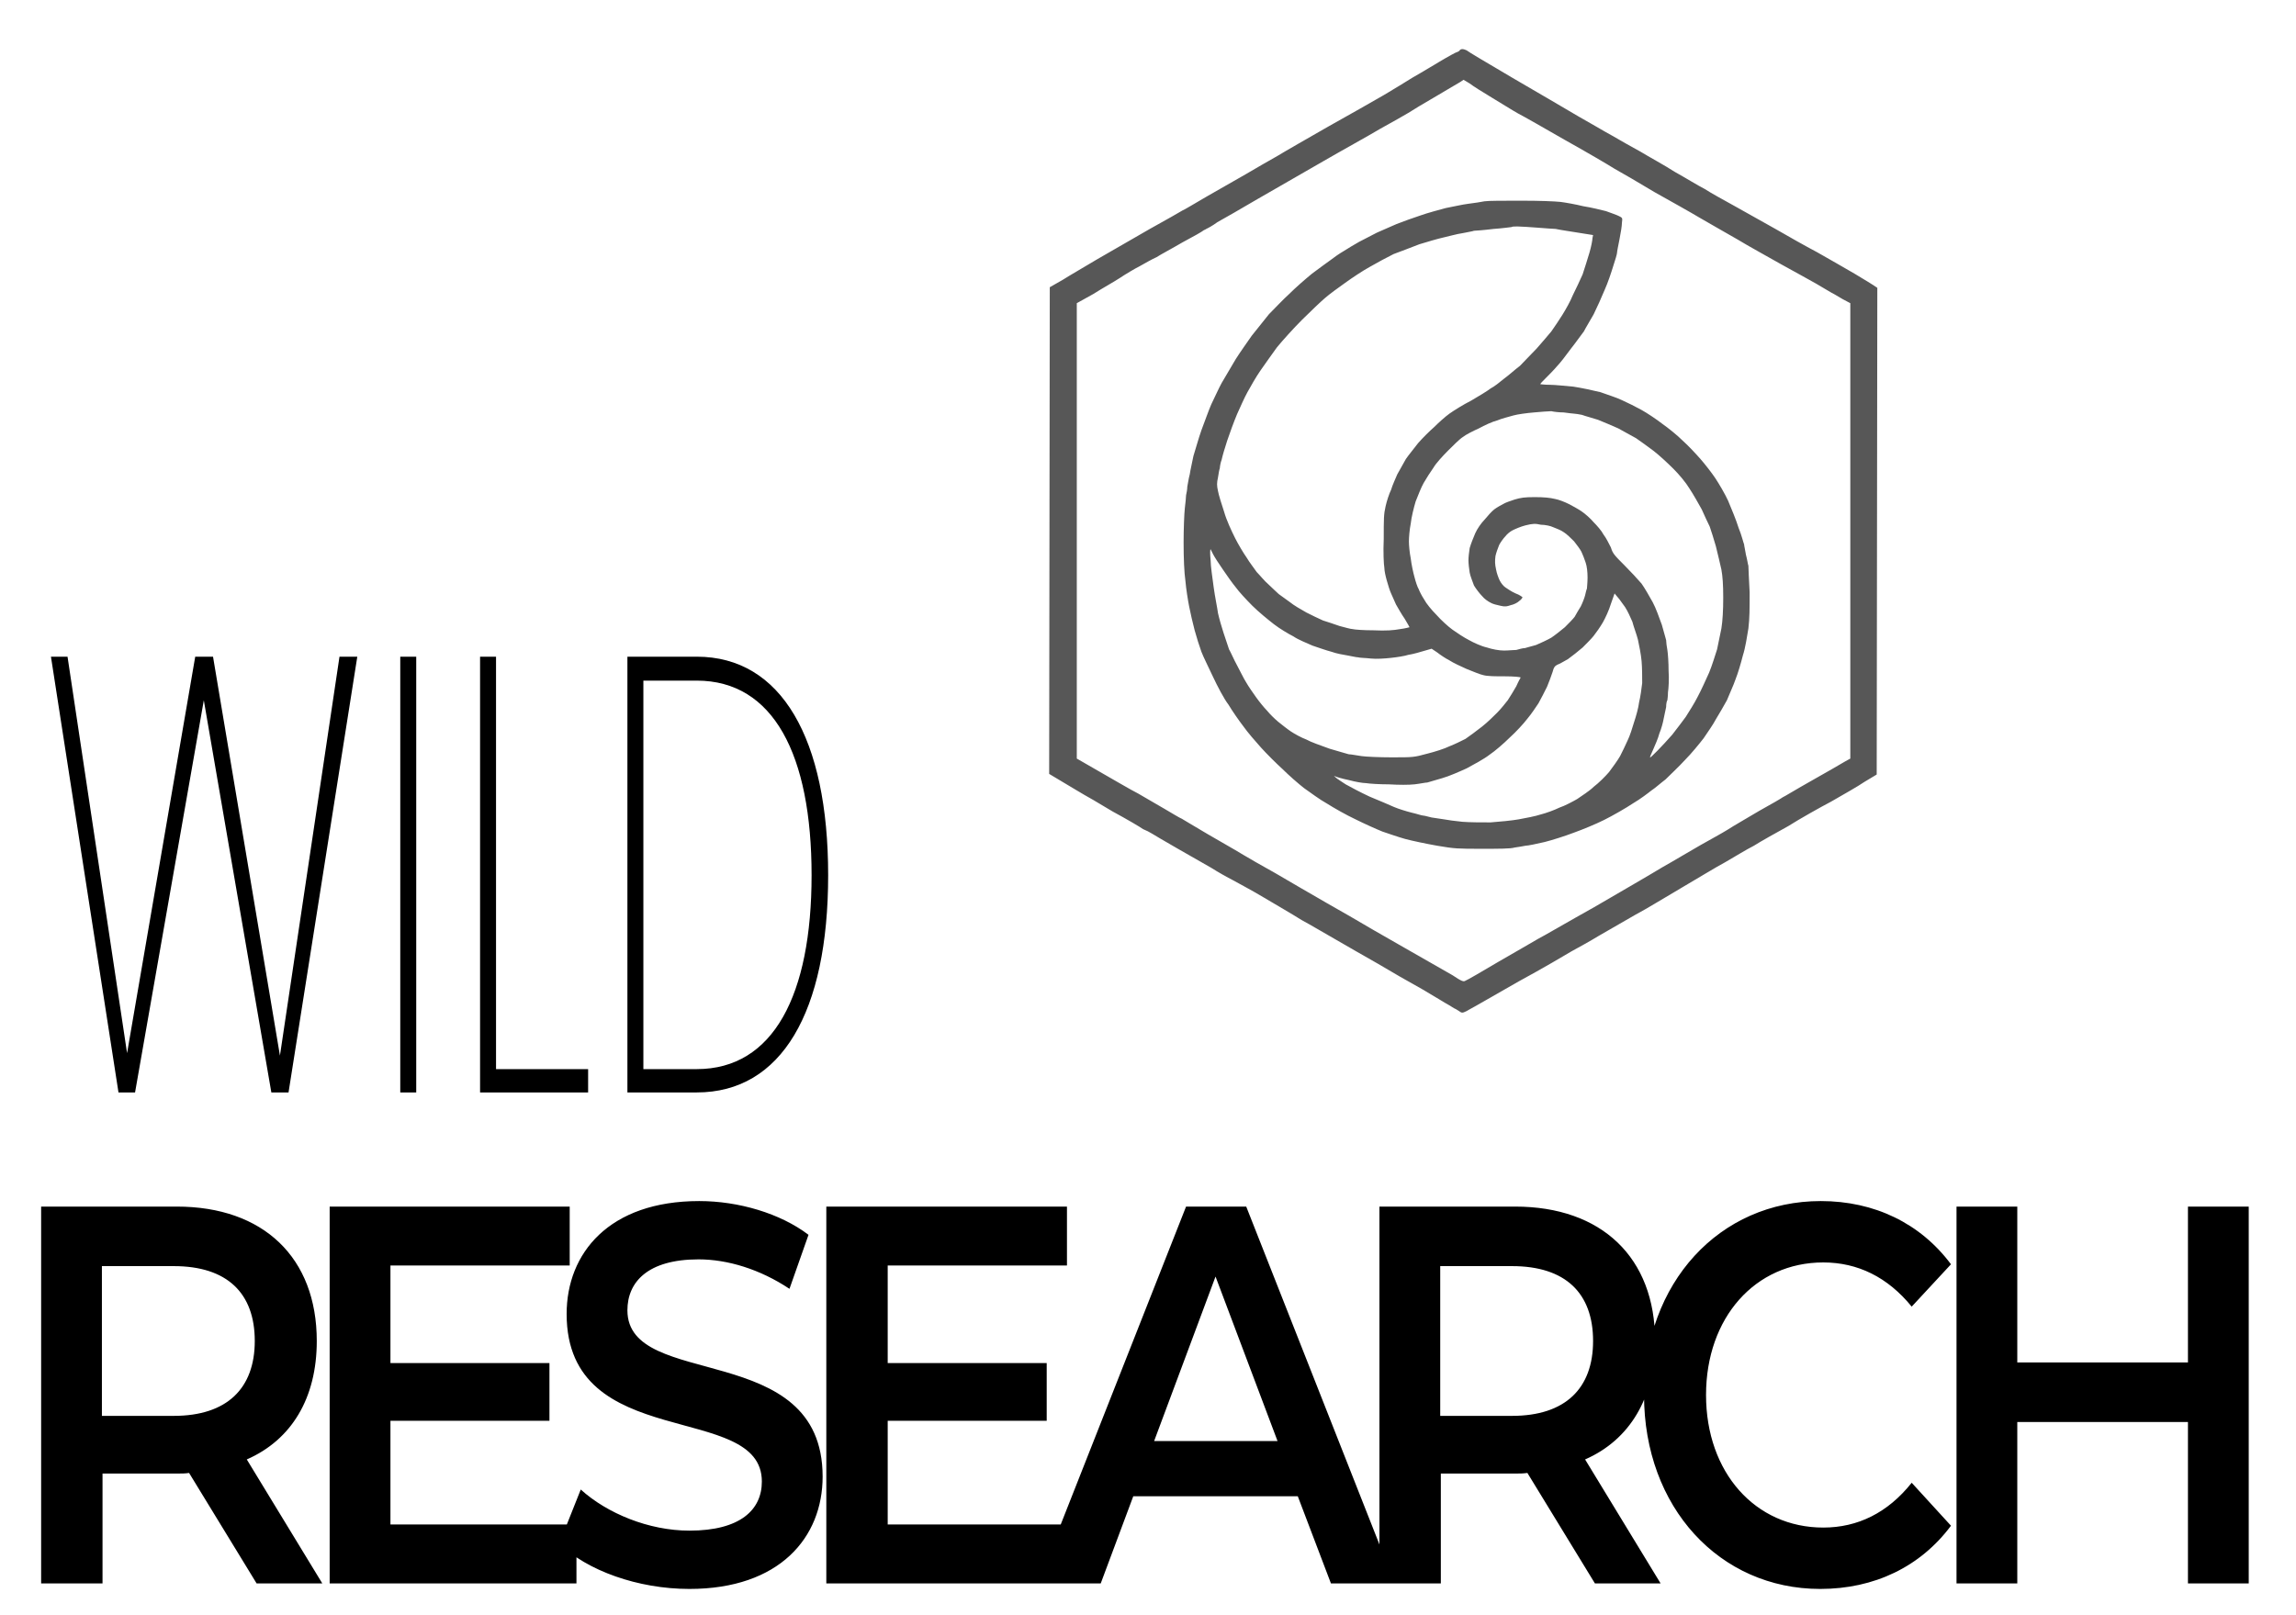
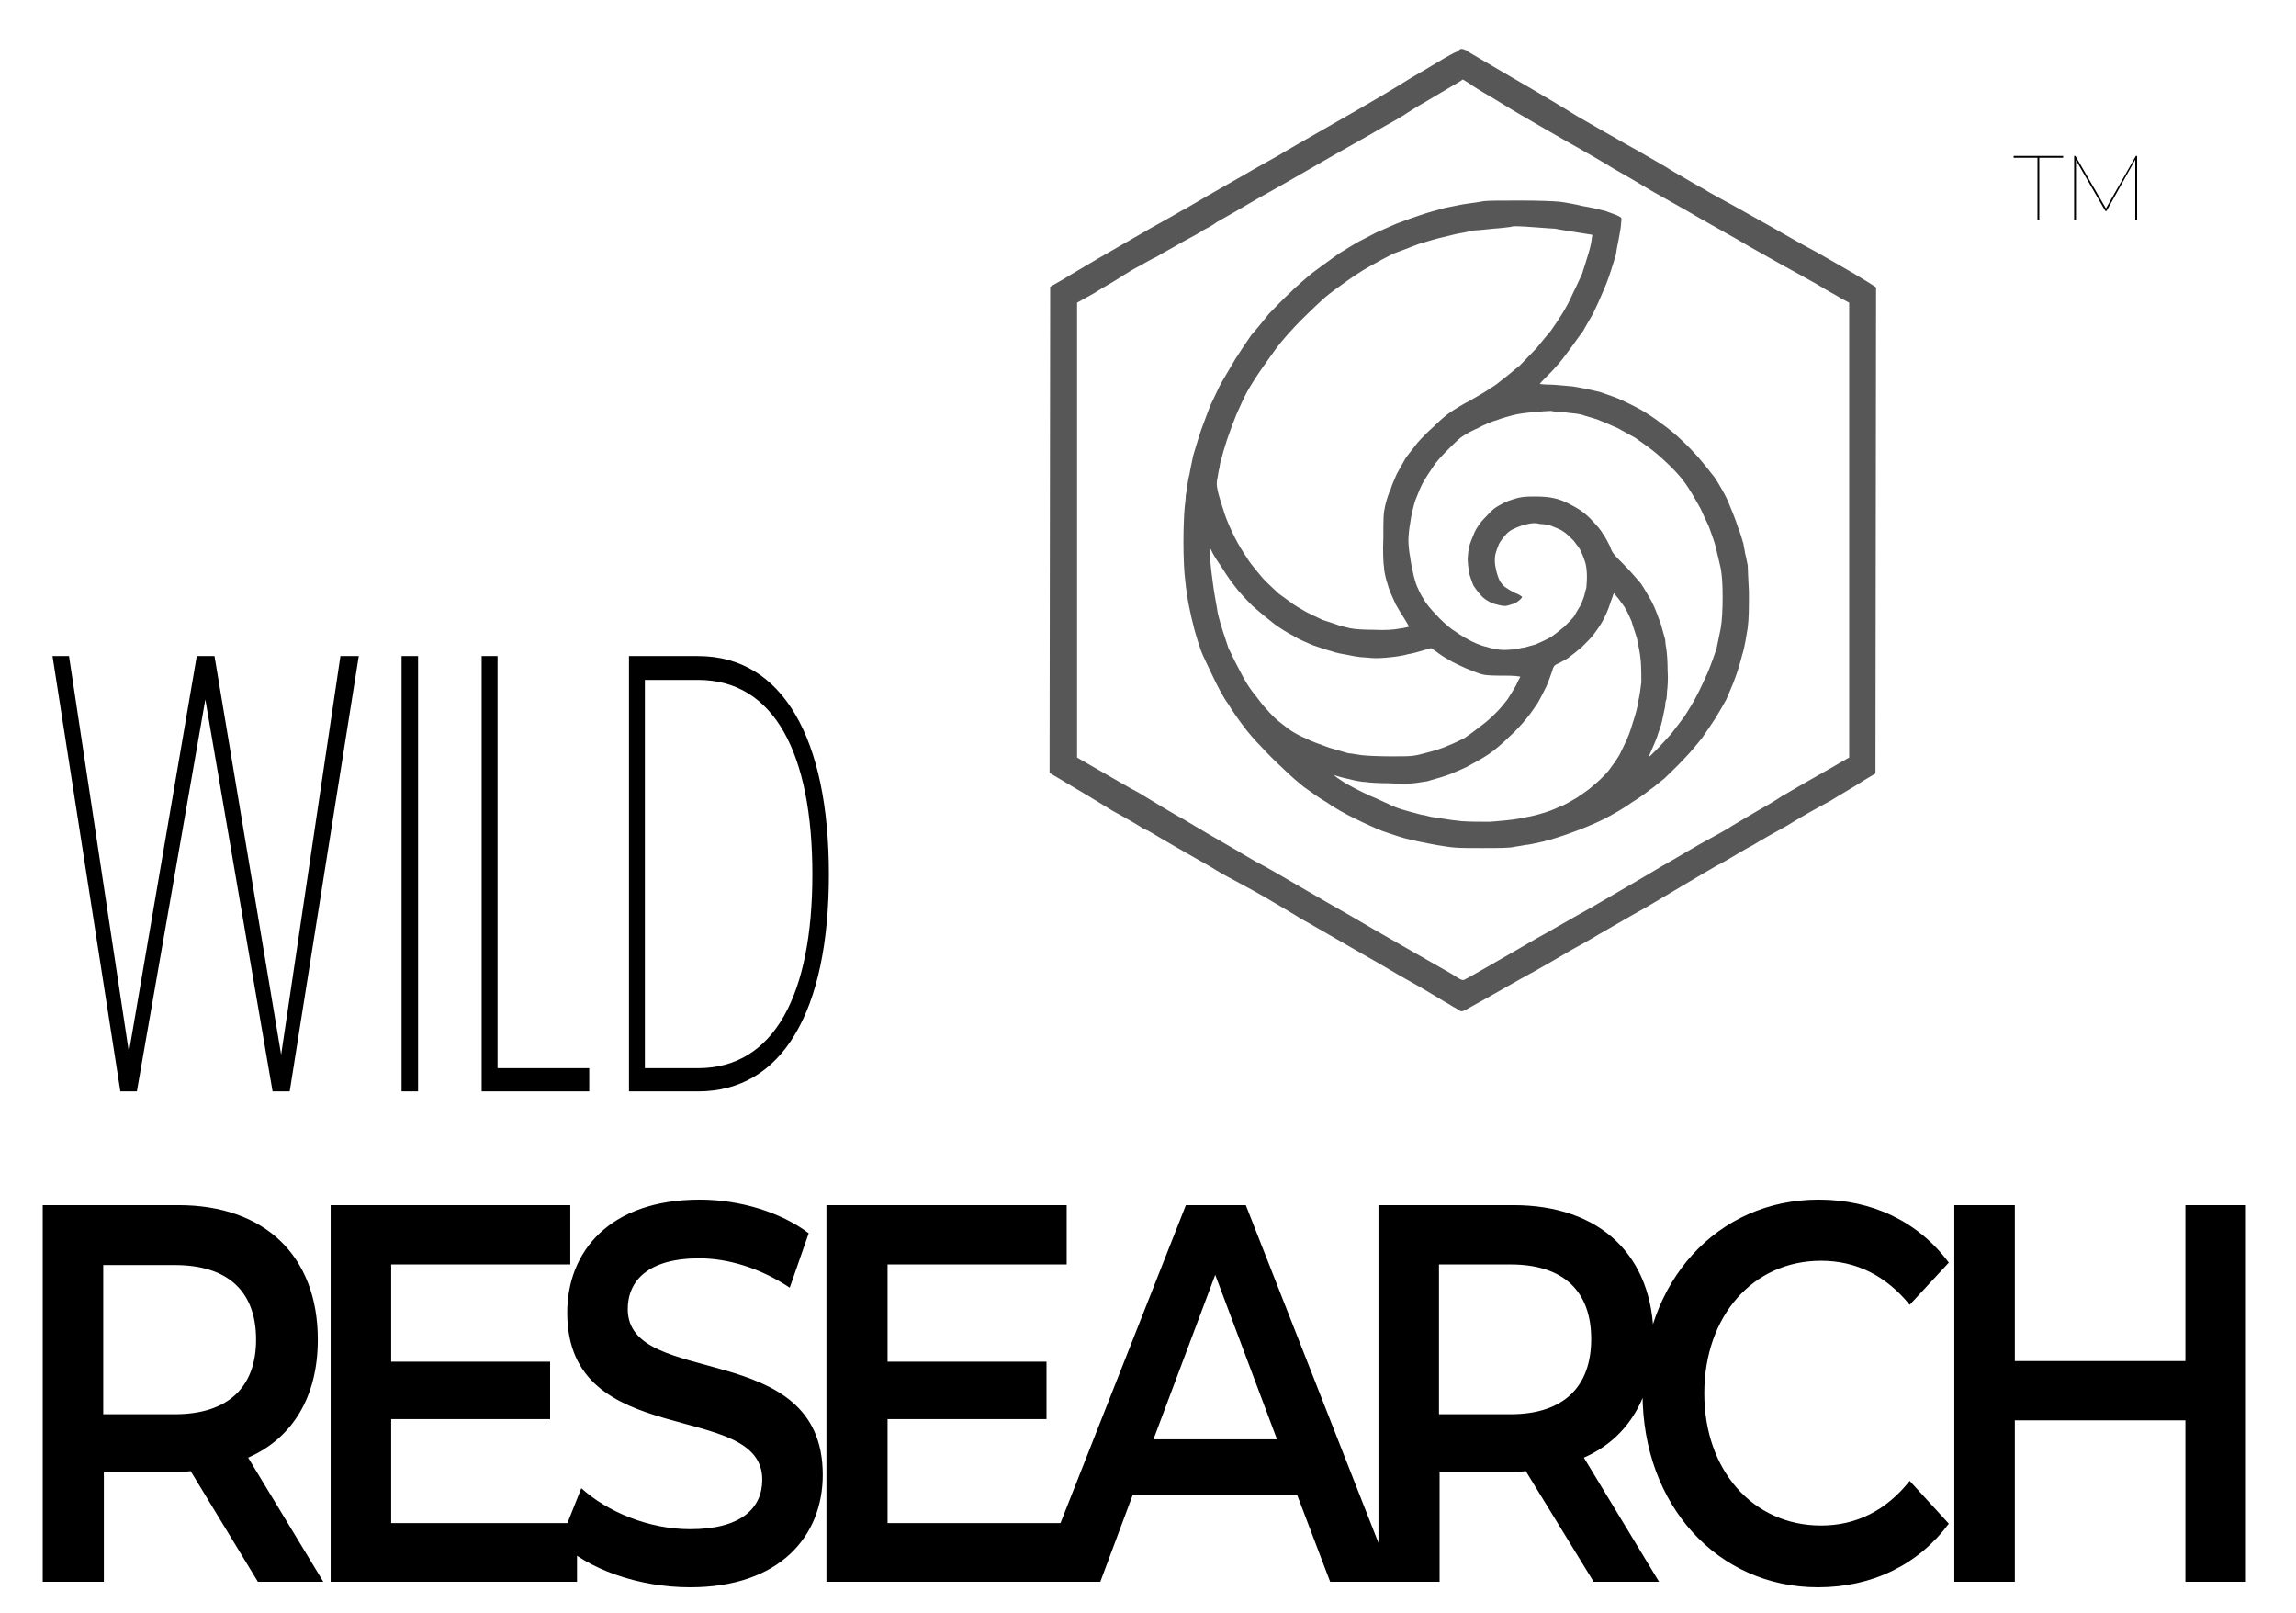
- <svg xmlns="http://www.w3.org/2000/svg" version="1.2" viewBox="0 0 373 263" width="374" height="263">
+ <svg xmlns="http://www.w3.org/2000/svg" version="1.2" viewBox="0 0 375.003 263.705" width="376" height="264">
  <style>.a{opacity:.66}</style>
-   <path fill-rule="evenodd" class="a" d="m237.7 8c0.2 0 0.5 0.1 0.7 0.2 0.2 0.2 3.6 2.2 7.5 4.5 4 2.3 8.7 5.1 10.6 6.2 1.8 1 4.3 2.5 5.6 3.2 1.2 0.7 3.3 1.9 4.6 2.6 1.3 0.8 3.9 2.2 5.6 3.3 1.8 1 3.9 2.3 4.9 2.8 0.9 0.6 3.1 1.8 4.9 2.8 1.8 1 4.8 2.7 6.6 3.7 1.9 1.1 4.9 2.8 6.8 3.8 1.9 1.1 4.6 2.6 6.1 3.5 1.5 0.9 3 1.8 3.7 2.3l-0.1 79.3-2 1.2c-1 0.7-3.5 2.1-5.4 3.2-1.9 1-5.1 2.8-7 4-2 1.1-4.5 2.5-5.6 3.2-1.2 0.6-3.3 1.9-4.7 2.7-1.5 0.8-4.6 2.7-7 4.1-2.4 1.4-5.8 3.5-7.7 4.5-1.9 1.1-4.5 2.6-5.9 3.4-1.3 0.8-3.3 1.9-4.4 2.5-1 0.6-4.9 2.9-8.6 4.9-3.7 2.1-7.3 4.2-7.9 4.5-1 0.6-1.3 0.7-1.6 0.5-0.1-0.1-0.5-0.3-0.8-0.5-0.3-0.1-0.8-0.5-1.2-0.7-0.4-0.2-2.3-1.4-4.2-2.5-2-1.1-5.3-3-7.3-4.2-2.1-1.2-5.1-2.9-6.8-3.9-1.6-0.9-4.1-2.4-5.6-3.2-1.4-0.9-4.2-2.5-6.2-3.7-2-1.2-4.3-2.4-5-2.8-0.8-0.4-2.4-1.3-3.5-2-1.2-0.7-3.7-2.1-5.6-3.2-1.9-1.1-3.8-2.2-4.1-2.4-0.3-0.2-0.9-0.5-1.4-0.7-0.4-0.3-2.6-1.6-5-2.9-2.3-1.4-4.4-2.6-4.6-2.7-0.2-0.1-1.5-0.9-5.7-3.4l0.1-79.3 2.1-1.2c1.1-0.7 3.7-2.2 5.7-3.4 2.1-1.2 5.9-3.4 8.5-4.9 2.7-1.5 5-2.8 5.3-3 0.3-0.1 2.1-1.2 4-2.3 1.9-1.1 4.7-2.7 6.3-3.6 1.5-0.9 3.8-2.2 5.2-3 1.3-0.8 5-2.9 8.3-4.8 3.2-1.8 7.3-4.1 9-5.1 1.7-1 3.8-2.3 4.6-2.8 0.9-0.5 2.9-1.7 4.4-2.6 1.5-0.9 2.8-1.6 2.9-1.6 0.1 0 0.2-0.1 0.4-0.2 0.1-0.2 0.3-0.3 0.5-0.3zm-0.4 5.4c-0.3 0.2-2.1 1.2-3.9 2.3-1.9 1.1-3.9 2.3-4.5 2.7-0.5 0.3-2.6 1.5-4.6 2.6-2 1.2-6.2 3.5-9.3 5.3-3.1 1.8-7.8 4.5-10.6 6.1-2.7 1.6-5.7 3.3-6.6 3.8-0.8 0.6-1.6 1-1.6 1-0.1 0-0.3 0.2-0.6 0.3-0.2 0.2-1.8 1.1-3.5 2-1.7 1-3.6 2-4.2 2.4-0.7 0.3-1.9 1-2.8 1.5-0.8 0.4-2.3 1.3-3.2 1.9-0.9 0.6-2.9 1.7-4.3 2.6l-2.7 1.5v74.2c6.1 3.5 8.8 5.1 10 5.7 1.2 0.7 3.1 1.8 4.3 2.5 1.2 0.7 2.5 1.5 2.8 1.6 0.3 0.2 2.2 1.3 4.2 2.5 1.9 1.1 4 2.3 4.5 2.6 0.5 0.3 2 1.2 3.4 2 1.3 0.7 4.6 2.6 7.3 4.2 2.6 1.5 6.2 3.6 8 4.6 1.7 1 5.8 3.4 9 5.2 3.3 1.9 6.8 3.9 7.7 4.4 1.5 1 1.8 1.1 2.1 0.9 0.3-0.1 2.7-1.5 5.4-3.1 2.8-1.6 5.7-3.3 6.4-3.7 0.8-0.4 4.9-2.8 9.2-5.2 4.3-2.5 9.3-5.4 11.1-6.5 1.8-1 4.6-2.7 6.2-3.6 1.6-0.9 3.6-2 4.4-2.5 0.9-0.6 3.2-1.9 5.2-3.1 2-1.1 3.7-2.1 3.8-2.2 0.1 0 2.2-1.3 4.7-2.7 2.5-1.4 4.9-2.8 5.4-3.1l0.9-0.5v-74.2c-0.8-0.4-1.7-0.9-2.5-1.4-0.8-0.4-2.2-1.3-3.1-1.8-0.9-0.5-3.4-1.9-5.6-3.1-2.1-1.2-5.4-3-7.2-4.1-1.8-1-4.5-2.6-6.1-3.5-1.5-0.9-4.9-2.8-7.4-4.2-2.5-1.5-5.4-3.2-6.5-3.8-1.1-0.7-4.7-2.8-8.1-4.7-3.3-1.9-6.8-3.9-7.6-4.3-0.9-0.5-2.8-1.7-4.3-2.6-1.5-0.9-3.1-1.9-3.6-2.3l-1-0.6zm10 19.3c3.1 0 5.4 0.1 6.4 0.2 0.8 0.1 2.5 0.4 3.7 0.7 1.3 0.2 2.9 0.6 3.7 0.8 0.8 0.3 1.7 0.6 2.1 0.8 0.6 0.3 0.6 0.3 0.5 1.1 0 0.5-0.2 1.7-0.4 2.7-0.2 1-0.4 2-0.4 2.2 0 0.2-0.3 1.2-0.6 2.1-0.3 1-0.9 2.8-1.4 3.9-0.5 1.2-1.3 3-1.8 4-0.5 0.9-1.3 2.2-1.6 2.8-0.4 0.5-1.3 1.8-2.1 2.8-0.8 1.1-1.8 2.4-2.3 2.9-0.5 0.6-1.3 1.4-1.8 1.9-0.5 0.5-0.9 0.9-0.9 1 0 0 0.7 0.1 1.6 0.1 0.8 0 2.6 0.2 3.8 0.3 1.3 0.2 3.2 0.6 4.4 0.9 1.1 0.4 2.7 0.9 3.5 1.3 0.9 0.4 2.3 1.1 3.2 1.6 0.9 0.5 2.4 1.5 3.3 2.2 1 0.7 2.5 1.9 3.4 2.8 0.9 0.8 2.2 2.2 2.9 3 0.7 0.8 1.8 2.2 2.4 3.1 0.6 0.9 1.6 2.6 2.1 3.7 0.5 1.2 1.3 3.1 1.7 4.4 0.5 1.2 0.8 2.5 0.9 2.7 0 0.2 0.2 1 0.3 1.7 0.2 0.7 0.3 1.5 0.4 1.8 0 0.4 0.1 2.3 0.2 4.3 0 2.8 0 4.2-0.2 5.9-0.2 1.2-0.5 3.2-0.9 4.4-0.3 1.2-0.8 2.9-1.2 3.9-0.3 0.9-1 2.4-1.4 3.4-0.5 0.9-1.3 2.3-1.8 3.1-0.4 0.8-1.4 2.2-2 3.1-0.7 0.9-2 2.5-3 3.5-1 1.1-2.5 2.5-3.2 3.2-0.8 0.6-1.8 1.5-2.3 1.8-0.5 0.4-1.8 1.4-3 2.1-1.2 0.8-3.3 2-4.7 2.7-1.4 0.7-3.6 1.6-5 2.1-1.3 0.5-3.5 1.2-4.7 1.5-1.3 0.3-2.7 0.6-3.1 0.6-0.4 0.1-1.2 0.2-1.8 0.3-0.6 0.2-2.7 0.2-5.2 0.2-4 0-4.5 0-7.4-0.5-1.7-0.3-4.1-0.8-5.2-1.1-1.1-0.3-2.8-0.9-3.7-1.2-1-0.4-3-1.3-4.4-2-1.5-0.7-3.6-1.9-4.7-2.6-1.1-0.6-2.7-1.8-3.7-2.5-0.9-0.7-2.5-2.1-3.5-3.1-1-0.9-2.6-2.5-3.5-3.5-0.9-1-2.2-2.5-2.9-3.5-0.7-0.9-1.8-2.5-2.4-3.5-0.7-0.9-1.8-3-2.5-4.5-0.7-1.5-1.6-3.3-1.9-4.1-0.3-0.8-0.8-2.4-1.1-3.5-0.3-1.1-0.7-2.9-0.9-3.9-0.2-1-0.5-2.9-0.6-4.1-0.2-1.4-0.3-3.7-0.3-6.3 0-2.2 0.1-4.7 0.2-5.6 0.1-0.8 0.2-1.8 0.2-2.1 0.1-0.4 0.2-1 0.2-1.4 0.1-0.4 0.2-1.3 0.4-2 0.1-0.7 0.4-2 0.6-3 0.3-0.9 0.8-2.8 1.3-4.2 0.5-1.3 1.2-3.3 1.6-4.2 0.5-1 1.2-2.6 1.7-3.5 0.6-1 1.6-2.7 2.3-3.9 0.7-1.1 1.9-2.8 2.6-3.8 0.8-1 2-2.5 2.8-3.5 0.9-0.9 2.3-2.4 3.3-3.3 1-1 2.6-2.4 3.7-3.3 1.1-0.8 2.4-1.8 3-2.2 0.5-0.4 1.5-1.1 2.2-1.5 0.6-0.4 1.8-1.1 2.5-1.5 0.8-0.4 2.1-1.1 2.9-1.5 0.9-0.4 2.3-1 3.2-1.4 1-0.4 2.7-1 3.9-1.4 1.1-0.4 3-0.9 4.1-1.2 1.1-0.2 2.8-0.6 3.7-0.7 0.9-0.1 2.1-0.3 2.6-0.4 0.6-0.1 3.2-0.1 6-0.1zm-1.6 4.3c-0.1 0-1.4 0.2-2.9 0.3-1.6 0.2-3 0.3-3.2 0.3-0.2 0.1-1 0.2-1.9 0.4-0.8 0.1-2.2 0.5-3.1 0.7-0.9 0.2-2.6 0.7-3.9 1.1-1.3 0.5-3.1 1.2-4.2 1.6-1 0.5-2.7 1.4-3.9 2.1-1.1 0.6-2.9 1.8-4 2.6-1 0.7-2.5 1.8-3.2 2.4-0.7 0.6-2.4 2.2-3.8 3.6-1.4 1.4-3.2 3.4-4.1 4.5-0.8 1.1-2 2.8-2.7 3.8-0.7 1-1.6 2.6-2.1 3.5-0.5 0.9-1.2 2.5-1.7 3.6-0.5 1.2-1.2 3.1-1.6 4.3-0.4 1.2-0.8 2.6-0.9 3.1-0.2 0.5-0.3 1.2-0.3 1.4-0.1 0.2-0.2 0.9-0.3 1.5-0.2 0.9-0.2 1.3 0 2.2 0.1 0.6 0.6 2.2 1 3.4 0.4 1.4 1.2 3.1 1.8 4.3 0.5 1 1.4 2.5 1.9 3.2 0.4 0.7 1.2 1.7 1.6 2.3 0.5 0.5 1.3 1.5 1.9 2 0.6 0.6 1.4 1.3 1.7 1.6 0.3 0.2 1.1 0.8 1.8 1.3 0.6 0.5 1.8 1.2 2.7 1.7 0.8 0.4 2 1 2.7 1.3 0.6 0.2 1.9 0.6 2.7 0.9 0.8 0.2 1.8 0.5 2.1 0.5 0.4 0.1 1.9 0.2 3.4 0.2 2.1 0.1 3.3 0 4.4-0.2 0.8-0.1 1.5-0.3 1.5-0.3 0 0-0.3-0.6-0.8-1.4-0.5-0.7-1.1-1.8-1.4-2.3-0.2-0.5-0.6-1.3-0.8-1.8-0.2-0.4-0.5-1.4-0.7-2.1-0.2-0.7-0.4-1.6-0.4-2.1-0.1-0.5-0.2-2.6-0.1-4.7 0-3.3 0-4 0.3-5.3 0.2-0.9 0.6-2.1 0.9-2.7 0.2-0.7 0.7-1.8 1-2.5 0.4-0.7 1-1.8 1.4-2.5 0.4-0.6 1.4-1.8 2-2.6 0.7-0.8 1.9-2 2.6-2.6 0.7-0.7 1.8-1.7 2.5-2.2 0.7-0.5 2.3-1.5 3.5-2.1 1.2-0.7 2.7-1.6 3.2-2 0.6-0.3 1.6-1.1 2.2-1.6 0.7-0.5 1.8-1.5 2.6-2.1 0.7-0.7 1.9-2 2.7-2.8 0.8-0.9 1.9-2.2 2.4-2.8 0.5-0.7 1.3-1.9 1.8-2.7 0.5-0.8 1.3-2.2 1.7-3.2 0.5-1 1.2-2.5 1.6-3.4 0.3-0.9 0.8-2.5 1.1-3.5 0.3-1 0.5-2.1 0.5-2.4l0.1-0.5c-2.5-0.4-3.8-0.6-4.4-0.7-0.6-0.1-1.3-0.2-1.7-0.3-0.3 0-1.6-0.1-2.9-0.2-1.3-0.1-2.8-0.2-3.3-0.2-0.4 0-0.9 0-1 0.1zm3.7 30.2c-1.2 0.1-2.7 0.3-3.4 0.5-0.7 0.2-1.9 0.5-2.6 0.8-0.8 0.2-2.1 0.8-3 1.3-0.9 0.4-2.1 1-2.6 1.4-0.5 0.3-1.6 1.4-2.4 2.2-0.9 0.9-2 2.1-2.4 2.8-0.5 0.7-1.2 1.8-1.6 2.5-0.4 0.7-0.9 2-1.3 3-0.3 1-0.7 2.6-0.8 3.6-0.2 1-0.3 2.3-0.3 2.9 0 0.6 0.1 1.8 0.3 2.8 0.1 0.9 0.4 2.3 0.6 3 0.2 0.8 0.5 1.7 0.7 2 0.1 0.3 0.5 1.1 0.9 1.7 0.3 0.6 1.2 1.7 2 2.5 0.7 0.8 1.9 1.9 2.6 2.4 0.7 0.5 1.9 1.3 2.7 1.7 0.7 0.4 2 1 2.9 1.2 0.9 0.3 2 0.5 2.8 0.5 0.7 0 1.6-0.1 2-0.1 0.4-0.1 1-0.3 1.4-0.3 0.3-0.1 1.1-0.3 1.8-0.5 0.7-0.3 1.8-0.8 2.5-1.2 0.6-0.4 1.6-1.2 2.2-1.7 0.6-0.6 1.3-1.3 1.6-1.7 0.2-0.4 0.7-1.2 1-1.7 0.3-0.6 0.6-1.4 0.7-1.8 0.1-0.4 0.2-0.9 0.3-1.1 0-0.2 0.1-1 0.1-1.8 0-0.9-0.1-1.8-0.3-2.4-0.2-0.6-0.5-1.4-0.7-1.8-0.2-0.4-0.8-1.2-1.2-1.7-0.5-0.5-1.2-1.2-1.7-1.5-0.4-0.3-1.2-0.6-1.7-0.8-0.4-0.2-1.3-0.4-2-0.4-0.9-0.2-1.3-0.2-2.5 0.1-0.8 0.2-1.7 0.6-2.1 0.8-0.4 0.2-0.9 0.6-1.2 1-0.3 0.3-0.8 1-1 1.4-0.2 0.5-0.5 1.3-0.6 1.8-0.1 0.8-0.1 1.3 0.1 2.2 0.1 0.6 0.4 1.4 0.6 1.8 0.2 0.4 0.6 0.9 0.9 1.1 0.3 0.2 1 0.7 1.7 1 0.6 0.2 1.1 0.6 1.1 0.6 0 0.1-0.2 0.4-0.5 0.6-0.3 0.3-0.9 0.6-1.4 0.7-0.6 0.2-0.9 0.3-1.7 0.1-0.5-0.1-1.3-0.3-1.6-0.5-0.4-0.2-1-0.6-1.4-1.1-0.4-0.4-1-1.2-1.3-1.7-0.2-0.6-0.6-1.5-0.7-2.1-0.1-0.6-0.2-1.5-0.2-2 0-0.5 0.1-1.4 0.2-2 0.2-0.7 0.6-1.7 0.9-2.4 0.3-0.7 1-1.7 1.5-2.2 0.5-0.6 1.2-1.4 1.6-1.7 0.4-0.3 1.1-0.7 1.5-0.9 0.3-0.2 1.2-0.5 1.8-0.7 1-0.3 1.6-0.4 3.3-0.4 1.5 0 2.5 0.1 3.3 0.3 0.6 0.1 1.6 0.5 2.2 0.8 0.6 0.3 1.5 0.8 2.1 1.2 0.6 0.4 1.5 1.2 2 1.8 0.5 0.5 1.3 1.4 1.6 2 0.4 0.5 0.9 1.5 1.2 2.1 0.3 1 0.6 1.3 2.2 2.9 1 1 2.2 2.3 2.8 3 0.5 0.7 1.3 2.1 1.8 3 0.5 0.9 1.1 2.6 1.5 3.7 0.3 1 0.6 2.2 0.7 2.5 0 0.3 0.1 1.1 0.2 1.6 0.1 0.6 0.2 2.1 0.2 3.4 0.1 1.3 0 2.9-0.1 3.5 0 0.7-0.1 1.2-0.1 1.3-0.1 0.1-0.2 0.6-0.2 1.1-0.1 0.5-0.3 1.4-0.4 1.9-0.1 0.6-0.4 1.7-0.7 2.4-0.2 0.8-0.7 1.9-1 2.6-0.3 0.7-0.6 1.3-0.5 1.3 0 0.1 0.5-0.4 1.2-1.1 0.6-0.6 1.7-1.8 2.4-2.6 0.7-0.9 1.7-2.2 2.2-2.9 0.5-0.8 1.4-2.2 1.9-3.2 0.6-1.1 1.4-2.9 1.9-4 0.5-1.2 1-2.9 1.3-3.8 0.2-0.9 0.5-2.4 0.7-3.4 0.2-1.2 0.3-3 0.3-5 0-2.2-0.1-3.5-0.3-4.6-0.2-0.9-0.6-2.6-0.9-3.8-0.3-1.1-0.8-2.6-1-3.2-0.3-0.6-0.9-1.9-1.3-2.8-0.5-0.9-1.4-2.5-2-3.4-0.6-1-1.7-2.3-2.6-3.2-0.9-0.9-2.3-2.2-3.2-2.9-0.9-0.7-2.2-1.6-2.9-2.1-0.7-0.4-2-1.1-2.9-1.6-0.9-0.4-2.3-1-3.3-1.4-0.9-0.3-2.1-0.6-2.6-0.8-0.5-0.1-1.1-0.2-1.3-0.2-0.2 0-0.9-0.1-1.7-0.2-0.7 0-1.6-0.1-2-0.2-0.4 0-1.7 0.1-2.8 0.2zm-52.7 24.1c0 0.9 0.3 2.9 0.5 4.4 0.2 1.5 0.6 3.4 0.7 4.2 0.2 0.9 0.6 2.3 0.9 3.2 0.3 0.9 0.7 2.1 0.9 2.7 0.3 0.5 0.8 1.7 1.3 2.6 0.5 0.9 1.1 2.2 1.5 2.8 0.4 0.7 1.1 1.7 1.6 2.4 0.5 0.7 1.3 1.7 1.8 2.2 0.4 0.5 1.2 1.3 1.8 1.8 0.5 0.4 1.5 1.2 2.1 1.6 0.6 0.4 1.7 1 2.5 1.3 0.7 0.4 2.4 1 3.8 1.5 1.3 0.4 2.8 0.8 3.1 0.9 0.4 0 1.3 0.2 2.1 0.3 0.7 0.1 2.9 0.2 4.9 0.2 3.5 0 3.6 0 5.8-0.6 1.2-0.3 2.8-0.8 3.6-1.2 0.8-0.3 2-0.9 2.6-1.2 0.6-0.4 1.8-1.3 2.7-2 0.9-0.7 2-1.8 2.5-2.3 0.6-0.6 1.3-1.5 1.7-2 0.4-0.6 1-1.6 1.4-2.3 0.3-0.7 0.7-1.4 0.7-1.4 0-0.1-1.2-0.2-2.5-0.2-1.6 0-2.9 0-3.6-0.2-0.5-0.1-1.7-0.6-2.7-1-0.9-0.4-2.2-1-2.8-1.4-0.6-0.3-1.5-0.9-2-1.3l-0.9-0.6c-2 0.6-3.1 0.9-3.8 1-0.6 0.2-1.9 0.4-2.9 0.5-0.9 0.1-2.3 0.2-3.2 0.1-0.8-0.1-1.8-0.1-2.1-0.2-0.3 0-1.1-0.2-1.7-0.3-0.6-0.1-1.8-0.3-2.6-0.6-0.8-0.2-2.2-0.7-3.1-1-0.9-0.4-2.4-1-3.1-1.5-0.8-0.4-2.3-1.3-3.2-2-0.9-0.7-2.5-2-3.5-3-1-1-2.2-2.3-2.7-3-0.5-0.6-1.5-2-2.1-2.9-0.7-1-1.4-2.1-1.6-2.5-0.2-0.4-0.4-0.8-0.4-0.8-0.1 0-0.1 0.8 0 1.8zm65.2 7.1c-0.3 1-0.9 2.3-1.3 3-0.4 0.7-1.1 1.7-1.5 2.2-0.3 0.4-1.2 1.3-1.8 1.9-0.7 0.6-1.7 1.4-2.4 1.9-0.7 0.4-1.4 0.8-1.7 0.9-0.4 0.2-0.6 0.4-0.8 1.2-0.2 0.6-0.6 1.7-0.9 2.4-0.4 0.8-1 2-1.4 2.7-0.4 0.6-1.2 1.8-1.8 2.5-0.6 0.8-1.9 2.2-2.9 3.1-0.9 0.9-2.4 2.2-3.3 2.8-0.9 0.7-2.6 1.6-3.7 2.2-1.1 0.5-2.9 1.3-4 1.6-1 0.3-2.1 0.6-2.4 0.7-0.3 0-1.2 0.2-2.1 0.3-0.9 0.1-2.5 0.1-4.2 0-1.5 0-3.1-0.1-3.7-0.2-0.5 0-1.7-0.2-2.8-0.5-1-0.2-2-0.5-2.2-0.6q-0.4-0.2 0.1 0.2c0.2 0.2 1 0.7 1.6 1.1 0.7 0.4 2.4 1.3 3.9 2 1.5 0.6 3.3 1.4 4 1.7 0.7 0.3 2 0.7 2.8 0.9 0.9 0.2 1.7 0.5 2 0.5 0.2 0 0.8 0.2 1.3 0.3 0.6 0.1 1.4 0.2 2 0.3 0.5 0.1 1.9 0.3 3 0.4 1.2 0.1 3.2 0.1 4.6 0.1 1.4-0.1 3.5-0.3 4.6-0.5 1.1-0.2 2.7-0.5 3.6-0.8 0.8-0.2 2.2-0.7 3-1.1 0.9-0.3 2.2-1 2.9-1.4 0.7-0.5 2-1.3 2.7-2 0.8-0.6 1.9-1.7 2.5-2.4 0.6-0.8 1.4-1.9 1.8-2.6 0.3-0.6 0.9-1.8 1.2-2.5 0.4-0.8 0.8-2.1 1.1-3.1 0.3-0.9 0.7-2.3 0.8-3.2 0.2-0.8 0.4-2.2 0.5-3.1 0-0.9 0-2.5-0.1-3.6-0.1-1.1-0.4-2.6-0.6-3.5-0.2-0.8-0.7-2.1-0.9-2.9-0.3-0.7-0.8-1.8-1.2-2.4-0.4-0.5-0.9-1.3-1.2-1.6l-0.5-0.6z" />
-   <path d="m52 258l-12.3-20.2c7.3-3.2 11.4-10 11.4-19.3 0-13.6-8.7-21.9-22.8-21.9h-22.1v61.4h10v-17.9h12.1c0.7 0 1.4 0 2-0.1l11 18zm-11-39.5c0 7.7-4.5 12.2-13.2 12.2h-11.7v-24.4h11.7c8.7 0 13.2 4.4 13.2 12.2zm22.1 29.9v-16.9h25.9v-9.4h-25.9v-15.9h29.2v-9.6h-39.1v61.4h40.2v-9.6zm48.7 10.5c14.7 0 21.7-8.4 21.7-18.3 0-22.5-31.8-14-31.8-27.1 0-4.6 3.3-8.3 11.6-8.3 4.7 0 10 1.6 14.8 4.8l3.1-8.8c-4.6-3.5-11.4-5.5-17.8-5.5-14.7 0-21.6 8.5-21.6 18.4 0 22.8 31.8 14.1 31.8 27.3 0 4.6-3.5 8-11.8 8-6.6 0-13.4-2.8-17.7-6.7l-3.5 8.8c4.5 4.4 12.8 7.4 21.2 7.4zm32.3-10.5v-16.9h25.9v-9.4h-25.9v-15.9h29.2v-9.6h-39.2v61.4h40.3v-9.6zm72.2 9.6h10.4l-24.2-61.4h-9.8l-24.2 61.4h10.3l5.3-14.2h26.8zm-28.8-23.2l10-26.8 10.1 26.8zm82.5 23.2l-12.3-20.2c7.3-3.2 11.4-10.1 11.4-19.3 0-13.6-8.7-21.9-22.8-21.9h-22.1v61.4h10v-17.9h12.1c0.7 0 1.3 0 2-0.1l11 18zm-11-39.5c0 7.7-4.5 12.2-13.2 12.2h-11.7v-24.4h11.7c8.7 0 13.2 4.4 13.2 12.2zm37 40.4c8.8 0 16.3-3.6 21.3-10.3l-6.4-7c-3.9 4.9-8.8 7.3-14.4 7.3-11.1 0-19.1-9-19.1-21.6 0-12.6 8-21.6 19.1-21.6 5.6 0 10.5 2.4 14.4 7.2l6.4-6.9c-5-6.7-12.5-10.3-21.2-10.3-16.5 0-28.8 13.3-28.8 31.6 0 18.3 12.3 31.6 28.7 31.6zm59.9-62.3v25.4h-27.8v-25.4h-9.9v61.4h9.9v-26.3h27.8v26.3h9.9v-61.4z" />
-   <path d="m18.8 178h2.7l11.2-63.9 11 63.9h2.8l11.2-71h-2.9l-9.7 65-10.9-65h-2.9l-11.1 64.6-9.7-64.6h-2.7zm45.9 0h2.6v-71h-2.6zm13-71v71h17.6v-3.8h-15v-67.2zm35.3 0h-11.3v71h11.3c13.8 0 21.4-13.1 21.4-35.4 0-22.2-7.6-35.6-21.4-35.6zm-8.7 67.2v-63.3h8.7c12.5 0 18.7 12.1 18.7 31.7 0 19.5-6.2 31.6-18.7 31.6z" />
+   <path fill-rule="evenodd" class="a" d="m238.8 8c0.2 0 0.5 0.1 0.7 0.2 0.2 0.2 3.7 2.2 7.6 4.5 4 2.3 8.7 5.1 10.6 6.3 1.8 1 4.3 2.5 5.6 3.2 1.2 0.7 3.3 1.9 4.6 2.6 1.3 0.8 3.9 2.2 5.6 3.3 1.8 1 3.9 2.3 4.9 2.8 0.9 0.6 3.2 1.8 5 2.8 1.8 1 4.8 2.7 6.6 3.7 1.9 1.1 4.9 2.8 6.8 3.8 1.9 1.1 4.6 2.6 6.1 3.5 1.5 0.9 3 1.8 3.7 2.3l-0.1 79.5-2 1.2c-1 0.7-3.5 2.1-5.4 3.3-1.9 1-5.1 2.8-7 4-2 1.1-4.5 2.5-5.6 3.2-1.2 0.6-3.3 1.9-4.7 2.7-1.6 0.8-4.7 2.7-7.1 4.1-2.4 1.4-5.8 3.5-7.7 4.5-1.9 1.1-4.5 2.6-5.9 3.4-1.3 0.8-3.3 1.9-4.4 2.5-1 0.6-4.9 2.9-8.6 4.9-3.7 2.1-7.4 4.2-8 4.5-1 0.6-1.3 0.7-1.6 0.5-0.1-0.1-0.5-0.3-0.8-0.5-0.3-0.1-0.8-0.5-1.2-0.7-0.4-0.2-2.3-1.4-4.2-2.5-2-1.1-5.3-3-7.3-4.2-2.1-1.2-5.1-2.9-6.8-3.9-1.6-0.9-4.1-2.4-5.6-3.2-1.4-0.9-4.2-2.5-6.2-3.7-2.1-1.2-4.4-2.4-5.1-2.8-0.8-0.4-2.4-1.3-3.5-2-1.2-0.7-3.7-2.1-5.6-3.2-1.9-1.1-3.8-2.2-4.1-2.4-0.3-0.2-0.9-0.5-1.4-0.7-0.4-0.3-2.6-1.6-5-2.9-2.3-1.4-4.4-2.7-4.6-2.8-0.2-0.1-1.5-0.9-5.7-3.4l0.1-79.5 2.1-1.2c1.1-0.7 3.7-2.2 5.7-3.4 2.1-1.2 5.9-3.4 8.5-4.9 2.7-1.5 5-2.8 5.3-3 0.3-0.1 2.1-1.2 4-2.3 1.9-1.1 4.7-2.7 6.3-3.6 1.5-0.9 3.9-2.2 5.3-3 1.3-0.8 5-2.9 8.3-4.8 3.2-1.8 7.3-4.2 9-5.2 1.7-1 3.8-2.3 4.6-2.8 0.9-0.5 2.9-1.7 4.4-2.6 1.5-0.9 2.8-1.6 2.9-1.6 0.1 0 0.2-0.1 0.4-0.2 0.1-0.2 0.3-0.3 0.5-0.3zm-0.4 5.4c-0.3 0.2-2.1 1.2-3.9 2.3-1.9 1.1-3.9 2.3-4.5 2.7-0.5 0.4-2.6 1.6-4.6 2.7-2 1.2-6.2 3.5-9.3 5.3-3.1 1.8-7.8 4.5-10.7 6.1-2.7 1.6-5.7 3.3-6.6 3.8-0.8 0.6-1.6 1-1.6 1-0.1 0-0.3 0.2-0.6 0.3-0.2 0.2-1.8 1.1-3.5 2-1.7 1-3.6 2-4.2 2.4-0.7 0.3-1.9 1-2.8 1.5-0.8 0.4-2.3 1.3-3.2 1.9-0.9 0.6-2.9 1.7-4.3 2.6l-2.7 1.5v74.4c6.1 3.5 8.8 5.1 10 5.7 1.2 0.7 3.1 1.9 4.3 2.6 1.2 0.7 2.5 1.5 2.8 1.6 0.3 0.2 2.2 1.3 4.2 2.5 1.9 1.1 4 2.3 4.5 2.6 0.5 0.3 2 1.2 3.4 2 1.4 0.7 4.7 2.6 7.4 4.2 2.6 1.5 6.2 3.6 8 4.6 1.7 1 5.8 3.4 9 5.2 3.3 1.9 6.8 3.9 7.7 4.4 1.5 1 1.8 1.1 2.1 0.9 0.3-0.1 2.7-1.5 5.5-3.1 2.8-1.6 5.7-3.3 6.4-3.7 0.8-0.4 4.9-2.8 9.2-5.2 4.3-2.5 9.3-5.4 11.1-6.5 1.8-1 4.6-2.7 6.2-3.6 1.6-0.9 3.7-2 4.5-2.5 0.9-0.6 3.2-1.9 5.2-3.1 2-1.1 3.7-2.2 3.8-2.3 0.1 0 2.2-1.3 4.7-2.7 2.5-1.4 4.9-2.8 5.4-3.1l0.9-0.5v-74.4c-0.8-0.4-1.7-0.9-2.5-1.4-0.8-0.4-2.2-1.3-3.1-1.8-0.9-0.5-3.4-1.9-5.6-3.1-2.1-1.2-5.4-3-7.2-4.1-1.8-1-4.6-2.6-6.2-3.5-1.5-0.9-4.9-2.8-7.4-4.2-2.5-1.5-5.4-3.2-6.5-3.8-1.1-0.7-4.7-2.8-8.1-4.7-3.3-1.9-6.8-3.9-7.6-4.4-0.9-0.5-2.8-1.7-4.3-2.6-1.6-0.9-3.2-1.9-3.7-2.3l-1-0.6zm10.1 19.4c3.1 0 5.4 0.1 6.4 0.2 0.8 0.1 2.5 0.4 3.7 0.7 1.3 0.2 2.9 0.6 3.7 0.8 0.8 0.3 1.7 0.6 2.1 0.8 0.6 0.3 0.6 0.3 0.5 1.1 0 0.5-0.2 1.7-0.4 2.7-0.2 1-0.4 2-0.4 2.2 0 0.2-0.3 1.2-0.6 2.1-0.3 1-0.9 2.8-1.4 3.9-0.5 1.2-1.3 3-1.8 4-0.5 0.9-1.3 2.2-1.6 2.8-0.4 0.5-1.3 1.8-2.1 2.9-0.8 1.1-1.8 2.4-2.3 2.9-0.5 0.6-1.3 1.4-1.8 1.9-0.5 0.5-0.9 0.9-0.9 1 0 0 0.7 0.1 1.6 0.1 0.8 0 2.6 0.2 3.8 0.3 1.3 0.2 3.2 0.6 4.4 0.9 1.1 0.4 2.7 0.9 3.5 1.3 0.9 0.4 2.3 1.1 3.2 1.6 0.9 0.5 2.4 1.5 3.3 2.2 1 0.7 2.5 1.9 3.4 2.8 0.9 0.8 2.2 2.2 2.9 3 0.7 0.8 1.8 2.2 2.5 3.1 0.6 0.9 1.6 2.6 2.1 3.7 0.5 1.2 1.3 3.1 1.7 4.4 0.5 1.2 0.8 2.5 0.9 2.7 0 0.2 0.2 1 0.3 1.7 0.2 0.7 0.3 1.5 0.4 1.8 0 0.4 0.1 2.4 0.2 4.4 0 2.8 0 4.2-0.2 5.9-0.2 1.2-0.5 3.2-0.9 4.4-0.3 1.2-0.8 2.9-1.2 3.9-0.3 0.9-1 2.4-1.4 3.4-0.5 0.9-1.3 2.3-1.8 3.1-0.5 0.8-1.5 2.2-2.1 3.1-0.7 0.9-2 2.5-3 3.5-1 1.1-2.5 2.5-3.2 3.2-0.8 0.6-1.8 1.5-2.3 1.8-0.5 0.4-1.8 1.4-3 2.1-1.2 0.9-3.3 2.1-4.7 2.8-1.4 0.7-3.6 1.6-5 2.1-1.3 0.5-3.5 1.2-4.7 1.5-1.3 0.3-2.7 0.6-3.1 0.6-0.4 0.1-1.2 0.2-1.8 0.3-0.6 0.2-2.7 0.2-5.3 0.2-4 0-4.5 0-7.4-0.5-1.7-0.3-4.1-0.8-5.2-1.1-1.1-0.3-2.8-0.9-3.7-1.2-1-0.4-3-1.3-4.4-2-1.5-0.7-3.6-1.9-4.7-2.7-1.1-0.6-2.7-1.8-3.7-2.5-0.9-0.7-2.5-2.1-3.5-3.1-1-0.9-2.6-2.5-3.5-3.5-1-1-2.3-2.5-3-3.5-0.7-0.9-1.8-2.5-2.4-3.5-0.7-0.9-1.8-3-2.5-4.5-0.7-1.5-1.6-3.3-1.9-4.1-0.3-0.8-0.8-2.4-1.1-3.5-0.3-1.1-0.7-2.9-0.9-3.9-0.2-1-0.5-2.9-0.6-4.1-0.2-1.5-0.3-3.8-0.3-6.4 0-2.2 0.1-4.7 0.2-5.6 0.1-0.8 0.2-1.8 0.2-2.1 0.1-0.4 0.2-1 0.2-1.4 0.1-0.4 0.2-1.3 0.4-2 0.1-0.7 0.4-2 0.6-3 0.3-0.9 0.8-2.8 1.3-4.2 0.5-1.3 1.2-3.3 1.6-4.2 0.5-1 1.2-2.6 1.7-3.5 0.6-1 1.6-2.7 2.3-3.9 0.7-1.1 1.9-2.9 2.6-3.9 0.9-1 2.1-2.5 2.9-3.5 0.9-0.9 2.3-2.4 3.3-3.3 1-1 2.6-2.4 3.7-3.3 1.1-0.8 2.4-1.8 3-2.2 0.5-0.4 1.5-1.1 2.2-1.5 0.6-0.4 1.8-1.1 2.5-1.5 0.8-0.4 2.1-1.1 2.9-1.5 0.9-0.4 2.3-1 3.2-1.4 1-0.4 2.7-1 3.9-1.4 1.1-0.4 3-0.9 4.1-1.2 1.1-0.2 2.8-0.6 3.7-0.7 0.9-0.1 2.1-0.3 2.6-0.4 0.7-0.1 3.3-0.1 6.1-0.1zm-1.6 4.3c-0.1 0-1.4 0.2-2.9 0.3-1.7 0.2-3.1 0.3-3.3 0.3-0.2 0.1-1 0.2-1.9 0.4-0.8 0.1-2.2 0.5-3.1 0.7-0.9 0.2-2.6 0.7-3.9 1.1-1.3 0.5-3.1 1.2-4.2 1.6-1 0.5-2.7 1.4-3.9 2.1-1.1 0.6-2.9 1.8-4 2.6-1 0.7-2.5 1.8-3.2 2.4-0.7 0.6-2.4 2.2-3.8 3.6-1.4 1.4-3.2 3.4-4.1 4.6-0.8 1.1-2 2.8-2.7 3.8-0.7 1-1.7 2.6-2.2 3.5-0.5 0.9-1.2 2.5-1.7 3.6-0.5 1.2-1.2 3.1-1.6 4.3-0.4 1.2-0.8 2.6-0.9 3.1-0.2 0.5-0.3 1.2-0.3 1.4-0.1 0.2-0.2 0.9-0.3 1.5-0.2 0.9-0.2 1.3 0 2.2 0.1 0.6 0.6 2.2 1 3.4 0.4 1.4 1.2 3.1 1.8 4.3 0.5 1 1.4 2.5 1.9 3.2 0.4 0.7 1.2 1.7 1.7 2.3 0.5 0.6 1.3 1.6 1.9 2.1 0.6 0.6 1.4 1.3 1.7 1.6 0.3 0.2 1.1 0.8 1.8 1.3 0.6 0.5 1.8 1.2 2.7 1.7 0.8 0.4 2 1 2.7 1.3 0.6 0.2 1.9 0.6 2.7 0.9 0.8 0.2 1.8 0.5 2.1 0.5 0.4 0.1 1.9 0.2 3.4 0.2 2.1 0.1 3.3 0 4.4-0.2 0.8-0.1 1.5-0.3 1.5-0.3 0 0-0.3-0.6-0.8-1.4-0.5-0.7-1.1-1.8-1.4-2.3-0.2-0.5-0.6-1.3-0.8-1.8-0.2-0.4-0.5-1.4-0.7-2.1-0.2-0.7-0.4-1.7-0.4-2.2-0.1-0.5-0.2-2.6-0.1-4.7 0-3.3 0-4 0.3-5.3 0.2-0.9 0.6-2.1 0.9-2.7 0.2-0.7 0.7-1.8 1-2.5 0.4-0.7 1-1.8 1.4-2.5 0.4-0.6 1.4-1.8 2-2.6 0.7-0.8 1.9-2 2.6-2.6 0.7-0.7 1.8-1.7 2.5-2.2 0.7-0.5 2.3-1.5 3.5-2.1 1.2-0.7 2.8-1.6 3.3-2 0.6-0.3 1.6-1.1 2.2-1.6 0.7-0.5 1.8-1.5 2.6-2.1 0.7-0.7 1.9-2 2.7-2.8 0.8-1 1.9-2.3 2.4-2.9 0.5-0.7 1.3-1.9 1.8-2.7 0.5-0.8 1.3-2.2 1.7-3.2 0.5-1 1.2-2.5 1.6-3.4 0.3-0.9 0.8-2.5 1.1-3.5 0.3-1 0.5-2.1 0.5-2.4l0.1-0.5c-2.5-0.4-3.8-0.6-4.4-0.7-0.6-0.1-1.3-0.2-1.7-0.3-0.3 0-1.6-0.1-2.9-0.2-1.3-0.1-2.8-0.2-3.3-0.2-0.4 0-0.9 0-1 0.1zm3.7 30.3c-1.2 0.1-2.7 0.3-3.4 0.5-0.7 0.2-1.9 0.5-2.6 0.8-0.8 0.2-2.2 0.8-3.1 1.3-0.9 0.4-2.1 1-2.6 1.4-0.5 0.3-1.6 1.4-2.4 2.2-0.9 0.9-2 2.1-2.4 2.8-0.5 0.7-1.2 1.8-1.6 2.5-0.4 0.7-0.9 2-1.3 3-0.3 1-0.7 2.6-0.8 3.6-0.2 1-0.3 2.3-0.3 2.9 0 0.6 0.1 1.8 0.3 2.8 0.1 0.9 0.4 2.3 0.6 3.1 0.2 0.8 0.5 1.7 0.7 2 0.1 0.3 0.5 1.1 0.9 1.7 0.3 0.6 1.2 1.7 2 2.5 0.7 0.8 1.9 1.9 2.6 2.4 0.7 0.5 1.9 1.3 2.7 1.7 0.7 0.4 2 1 3 1.2 0.9 0.3 2 0.5 2.8 0.5 0.7 0 1.6-0.1 2-0.1 0.4-0.1 1-0.3 1.4-0.3 0.3-0.1 1.1-0.3 1.8-0.5 0.7-0.3 1.8-0.8 2.5-1.2 0.6-0.4 1.6-1.2 2.2-1.7 0.6-0.6 1.3-1.3 1.6-1.7 0.2-0.4 0.7-1.2 1-1.7 0.3-0.6 0.6-1.4 0.7-1.8 0.1-0.4 0.2-0.9 0.3-1.1 0-0.2 0.1-1 0.1-1.8 0-1-0.1-1.9-0.3-2.5-0.2-0.6-0.5-1.4-0.7-1.8-0.2-0.4-0.8-1.2-1.2-1.7-0.5-0.5-1.2-1.2-1.7-1.5-0.4-0.3-1.2-0.6-1.7-0.8-0.4-0.2-1.3-0.4-2-0.4-0.9-0.2-1.3-0.2-2.5 0.1-0.8 0.2-1.7 0.6-2.1 0.8-0.4 0.2-0.9 0.6-1.2 1-0.3 0.3-0.8 1-1 1.4-0.2 0.5-0.5 1.3-0.6 1.8-0.1 0.8-0.1 1.3 0.1 2.2 0.1 0.6 0.4 1.5 0.6 1.9 0.2 0.4 0.6 0.9 0.9 1.1 0.3 0.2 1 0.7 1.7 1 0.6 0.2 1.1 0.6 1.1 0.6 0 0.1-0.2 0.4-0.5 0.6-0.3 0.3-0.9 0.6-1.4 0.7-0.6 0.2-0.9 0.3-1.7 0.1-0.5-0.1-1.3-0.3-1.6-0.5-0.4-0.2-1.1-0.6-1.5-1.1-0.4-0.4-1-1.2-1.3-1.7-0.2-0.6-0.6-1.5-0.7-2.2-0.1-0.6-0.2-1.5-0.2-2 0-0.5 0.1-1.4 0.2-2 0.2-0.7 0.6-1.7 0.9-2.4 0.3-0.7 1-1.7 1.5-2.2 0.6-0.6 1.3-1.4 1.7-1.7 0.4-0.3 1.1-0.7 1.5-0.9 0.3-0.2 1.2-0.5 1.8-0.7 1-0.3 1.6-0.4 3.3-0.4 1.5 0 2.5 0.1 3.3 0.3 0.6 0.1 1.6 0.5 2.2 0.8 0.6 0.3 1.5 0.8 2.1 1.2 0.6 0.4 1.5 1.2 2 1.8 0.5 0.5 1.3 1.4 1.6 2 0.4 0.5 0.9 1.5 1.2 2.1 0.3 1 0.6 1.3 2.2 2.9 1 1 2.2 2.4 2.8 3.1 0.5 0.7 1.3 2.1 1.8 3 0.5 0.9 1.1 2.6 1.5 3.7 0.3 1 0.6 2.2 0.7 2.5 0 0.3 0.1 1.1 0.2 1.6 0.1 0.6 0.2 2.1 0.2 3.4 0.1 1.3 0 2.9-0.1 3.5 0 0.7-0.1 1.2-0.1 1.3-0.1 0.1-0.2 0.6-0.2 1.1-0.1 0.5-0.3 1.4-0.4 1.9-0.1 0.6-0.4 1.7-0.7 2.4-0.2 0.8-0.7 1.9-1 2.6-0.3 0.7-0.6 1.3-0.5 1.3 0 0.1 0.5-0.4 1.2-1.1 0.6-0.6 1.7-1.8 2.4-2.6 0.7-0.9 1.7-2.2 2.2-2.9 0.5-0.8 1.4-2.2 1.9-3.2 0.6-1.1 1.4-2.9 1.9-4 0.5-1.2 1.1-2.9 1.4-3.8 0.2-0.9 0.5-2.4 0.7-3.4 0.2-1.2 0.3-3 0.3-5 0-2.2-0.1-3.5-0.3-4.7-0.2-0.9-0.6-2.6-0.9-3.8-0.3-1.1-0.9-2.6-1.1-3.2-0.3-0.6-0.9-1.9-1.3-2.8-0.5-0.9-1.4-2.5-2-3.4-0.6-1-1.7-2.3-2.6-3.2-0.9-0.9-2.3-2.2-3.2-2.9-0.9-0.7-2.2-1.6-2.9-2.1-0.7-0.4-2-1.1-2.9-1.6-0.9-0.4-2.3-1-3.3-1.4-0.9-0.3-2.1-0.6-2.6-0.8-0.5-0.1-1.1-0.2-1.3-0.2-0.2 0-0.9-0.1-1.7-0.2-0.7 0-1.6-0.1-2-0.2-0.4 0-1.7 0.1-2.8 0.2zm-52.9 24.1c0 0.9 0.3 3 0.5 4.5 0.2 1.5 0.6 3.4 0.7 4.2 0.2 0.9 0.6 2.3 0.9 3.2 0.3 0.9 0.7 2.1 0.9 2.7 0.3 0.5 0.8 1.7 1.3 2.6 0.5 0.9 1.1 2.2 1.5 2.8 0.4 0.7 1.1 1.7 1.7 2.4 0.5 0.7 1.3 1.7 1.8 2.2 0.4 0.5 1.2 1.3 1.8 1.8 0.5 0.4 1.5 1.2 2.1 1.6 0.6 0.4 1.7 1 2.5 1.3 0.7 0.4 2.4 1 3.8 1.5 1.3 0.4 2.8 0.8 3.1 0.9 0.4 0 1.3 0.2 2.1 0.3 0.7 0.1 2.9 0.2 4.9 0.2 3.5 0 3.6 0 5.8-0.6 1.2-0.3 2.8-0.8 3.6-1.2 0.8-0.3 2-0.9 2.6-1.2 0.6-0.4 1.8-1.3 2.7-2 1-0.7 2.1-1.8 2.6-2.3 0.6-0.6 1.3-1.5 1.7-2 0.4-0.6 1-1.6 1.4-2.3 0.3-0.7 0.7-1.4 0.7-1.4 0-0.1-1.2-0.2-2.5-0.2-1.6 0-2.9 0-3.7-0.2-0.5-0.1-1.7-0.6-2.7-1-0.9-0.4-2.2-1-2.8-1.4-0.6-0.3-1.5-0.9-2-1.3l-0.9-0.6c-2 0.6-3.1 0.9-3.8 1-0.6 0.2-1.9 0.4-2.9 0.5-0.9 0.1-2.3 0.2-3.2 0.1-0.8-0.1-1.8-0.1-2.1-0.2-0.3 0-1.1-0.2-1.7-0.3-0.6-0.1-1.8-0.3-2.6-0.6-0.8-0.2-2.2-0.7-3.1-1-0.9-0.4-2.4-1-3.1-1.5-0.8-0.4-2.3-1.3-3.2-2-0.9-0.7-2.5-2-3.6-3-1-1-2.2-2.3-2.7-3-0.5-0.6-1.5-2-2.1-3-0.7-1-1.4-2.1-1.6-2.5-0.2-0.4-0.4-0.8-0.4-0.8-0.1 0-0.1 0.8 0 1.8zm65.4 7.2c-0.3 1-0.9 2.3-1.3 3-0.4 0.7-1.1 1.7-1.5 2.2-0.3 0.4-1.2 1.3-1.8 1.9-0.7 0.6-1.7 1.4-2.4 1.9-0.7 0.4-1.4 0.8-1.7 0.9-0.4 0.2-0.6 0.4-0.8 1.2-0.2 0.6-0.6 1.7-0.9 2.4-0.4 0.8-1 2-1.4 2.7-0.4 0.6-1.2 1.8-1.8 2.5-0.6 0.8-1.9 2.2-2.9 3.1-0.9 0.9-2.4 2.2-3.3 2.8-1 0.7-2.7 1.6-3.8 2.2-1.1 0.5-2.9 1.3-4 1.6-1 0.3-2.1 0.6-2.4 0.7-0.3 0-1.2 0.2-2.1 0.3-0.9 0.1-2.5 0.1-4.2 0-1.5 0-3.1-0.1-3.7-0.2-0.5 0-1.7-0.2-2.8-0.5-1-0.2-2-0.5-2.2-0.6q-0.4-0.2 0.1 0.2c0.2 0.2 1 0.7 1.6 1.1 0.7 0.4 2.4 1.3 3.9 2 1.5 0.6 3.3 1.5 4 1.8 0.7 0.3 2 0.7 2.8 0.9 0.9 0.2 1.7 0.5 2 0.5 0.2 0 0.8 0.2 1.3 0.3 0.6 0.1 1.4 0.2 2 0.3 0.5 0.1 1.9 0.3 3 0.4 1.2 0.1 3.2 0.1 4.7 0.1 1.4-0.1 3.5-0.3 4.6-0.5 1.1-0.2 2.7-0.5 3.6-0.8 0.8-0.2 2.2-0.7 3-1.1 0.9-0.3 2.2-1.1 2.9-1.5 0.7-0.5 2-1.3 2.7-2 0.8-0.6 1.9-1.7 2.5-2.4 0.6-0.8 1.4-1.9 1.8-2.6 0.3-0.6 0.9-1.8 1.2-2.5 0.4-0.8 0.8-2.1 1.1-3.1 0.3-0.9 0.7-2.3 0.8-3.2 0.2-0.8 0.4-2.2 0.5-3.1 0-0.9 0-2.5-0.1-3.6-0.1-1.1-0.4-2.6-0.6-3.5-0.2-0.8-0.7-2.1-0.9-2.9-0.3-0.7-0.8-1.8-1.2-2.4-0.4-0.5-0.9-1.3-1.2-1.6l-0.5-0.6z" />
+   <path d="m52.6 258.7l-12.3-20.3c7.3-3.2 11.4-10 11.4-19.3 0-13.7-8.7-22-22.8-22h-22.2v61.6h10v-18h12.2c0.7 0 1.4 0 2-0.1l11 18.1zm-11-39.6c0 7.7-4.5 12.2-13.3 12.2h-11.7v-24.4h11.7c8.8 0 13.3 4.4 13.3 12.2zm22.1 30v-17h26v-9.4h-26v-15.9h29.3v-9.7h-39.2v61.6h40.3v-9.6zm48.9 10.5c14.7 0 21.7-8.4 21.7-18.4 0-22.5-31.9-14-31.9-27.1 0-4.6 3.3-8.3 11.7-8.3 4.7 0 10 1.6 14.8 4.8l3.1-8.9c-4.6-3.5-11.4-5.5-17.8-5.5-14.8 0-21.7 8.5-21.7 18.5 0 22.8 31.9 14.1 31.9 27.3 0 4.7-3.5 8.1-11.8 8.1-6.7 0-13.5-2.8-17.8-6.7l-3.5 8.8c4.5 4.4 12.8 7.4 21.3 7.4zm32.3-10.5v-17h26v-9.4h-26v-15.9h29.3v-9.7h-39.3v61.6h40.4v-9.6zm72.4 9.6h10.4l-24.2-61.6h-9.8l-24.3 61.6h10.3l5.3-14.2h26.9zm-28.9-23.3l10.1-26.9 10.1 26.9zm82.7 23.3l-12.3-20.3c7.3-3.2 11.4-10.1 11.4-19.4 0-13.6-8.7-21.9-22.9-21.9h-22.1v61.6h10v-18h12.1c0.7 0 1.3 0 2-0.1l11.1 18.1zm-11.1-39.7c0 7.8-4.5 12.3-13.2 12.3h-11.7v-24.5h11.7c8.7 0 13.2 4.4 13.2 12.2zm37.1 40.6c8.9 0 16.4-3.7 21.4-10.4l-6.4-7c-3.9 4.9-8.8 7.3-14.5 7.3-11.1 0-19.1-9-19.1-21.6 0-12.7 8-21.7 19.1-21.7 5.7 0 10.6 2.4 14.5 7.2l6.4-6.9c-5-6.7-12.5-10.3-21.3-10.3-16.5 0-28.8 13.3-28.8 31.7 0 18.3 12.3 31.7 28.7 31.7zm60.1-62.5v25.5h-27.9v-25.5h-9.9v61.6h9.9v-26.4h27.9v26.4h9.9v-61.6z" />
+   <path d="m19.4 178.5h2.7l11.2-64.1 11 64.1h2.8l11.3-71.2h-3l-9.7 65.2-10.9-65.2h-2.9l-11.1 64.8-9.8-64.8h-2.7zm46 0h2.7v-71.2h-2.7zm13.1-71.2v71.2h17.6v-3.8h-15v-67.4zm35.4 0h-11.3v71.2h11.3c13.8 0 21.4-13.1 21.4-35.5 0-22.3-7.6-35.7-21.4-35.7zm-8.7 67.4v-63.5h8.7c12.5 0 18.7 12.1 18.7 31.8 0 19.6-6.2 31.7-18.7 31.7z" />
+   <path d="m333 36h0.3v-10.2h3.9v-0.3h-8.1v0.3h3.9zm16.1-10.5l-4.9 8.6-5-8.6h-0.2v10.5h0.3v-9.8l4.8 8.3h0.2l4.7-8.4v9.9h0.3v-10.5z" />
</svg>
